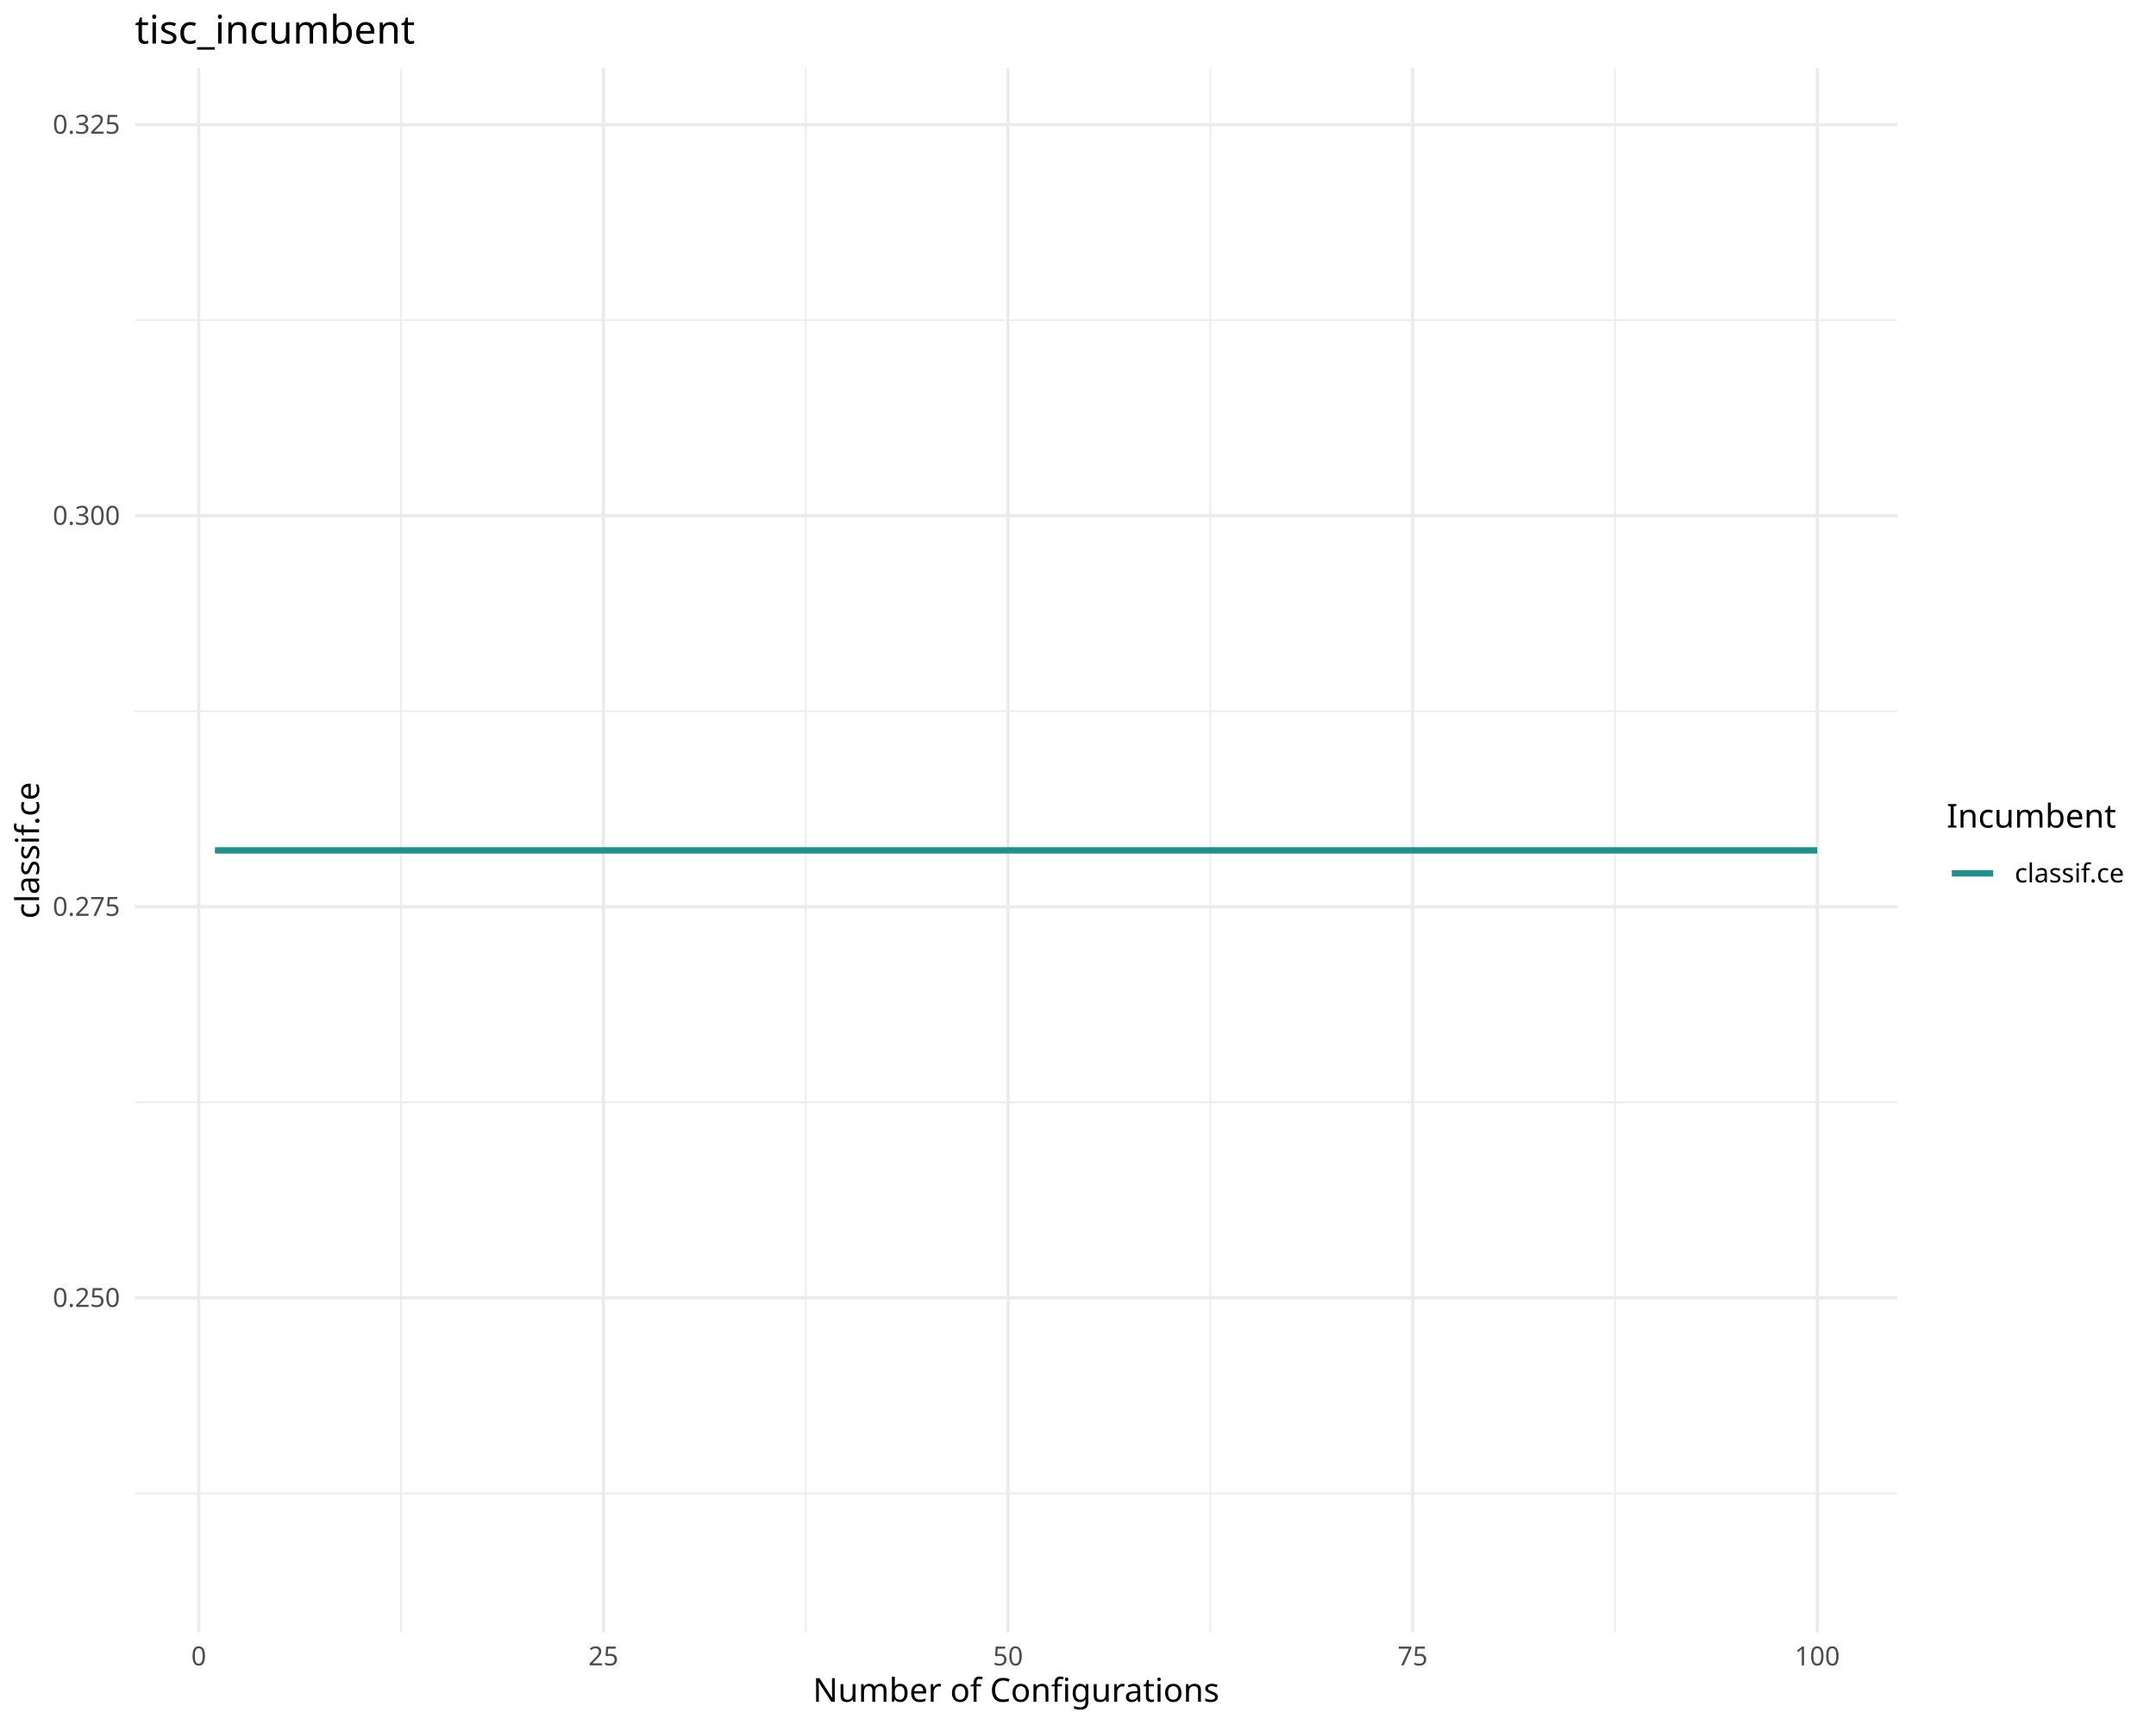
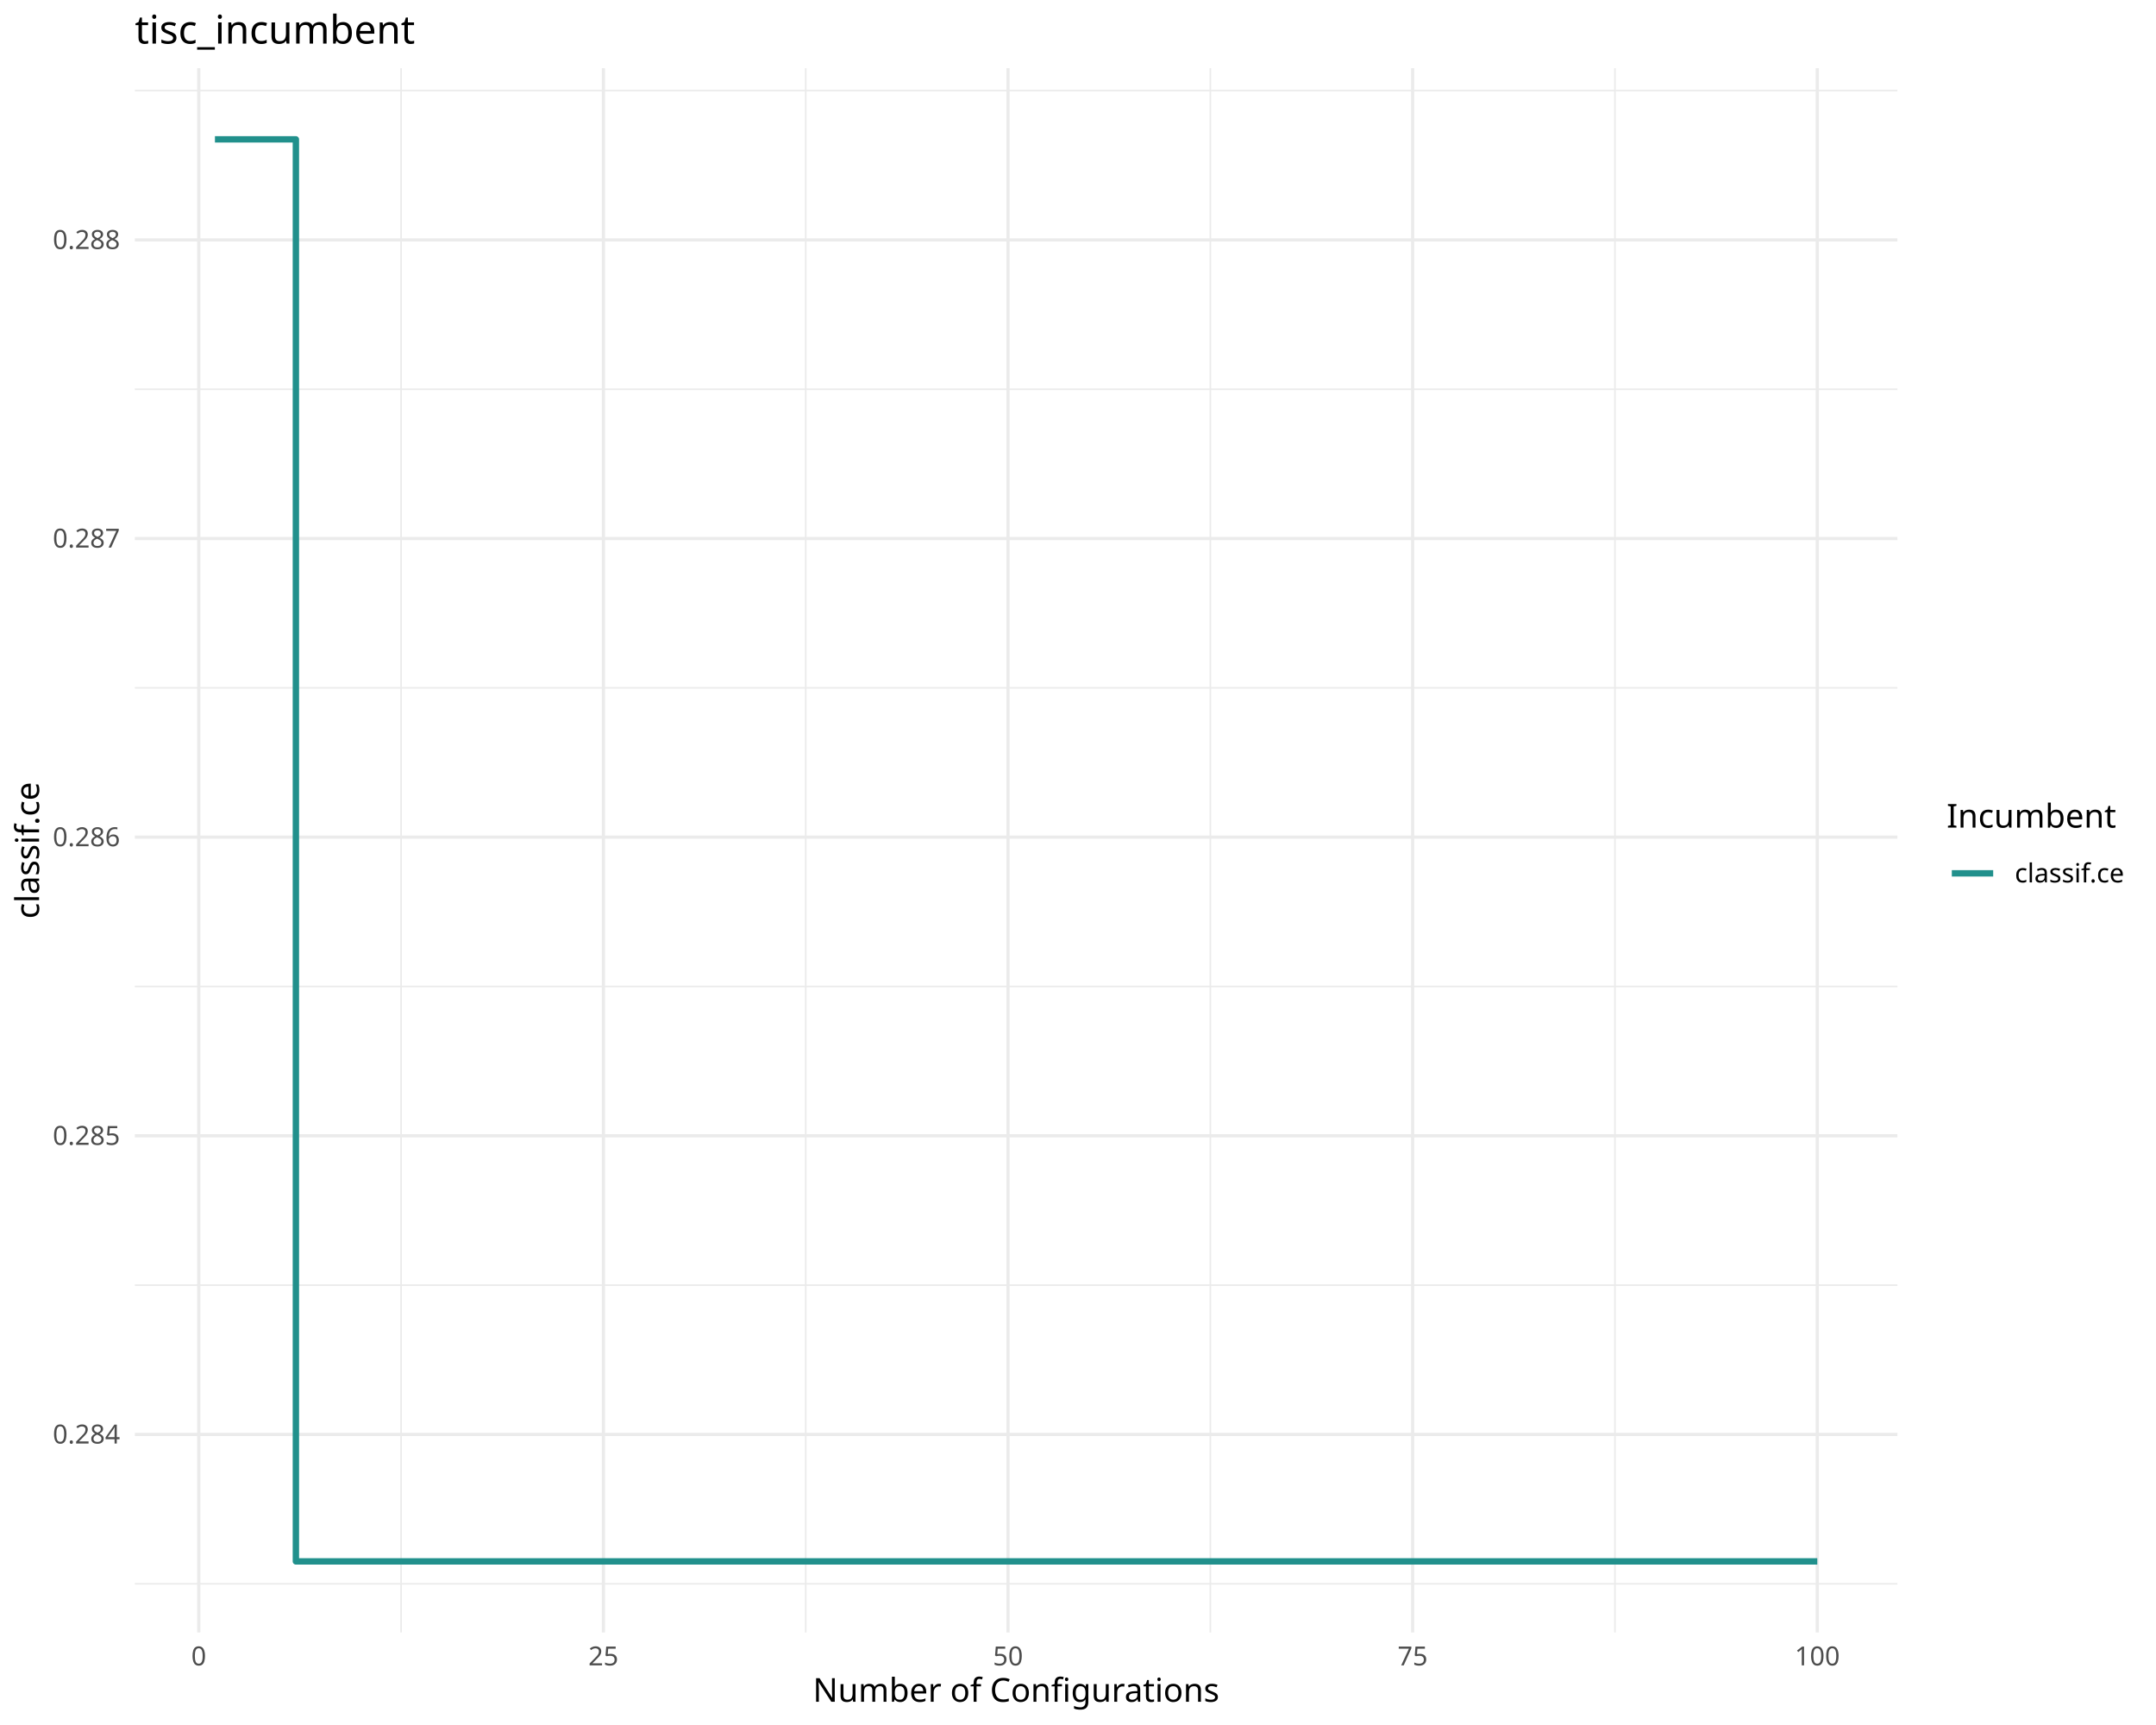
<svg xmlns="http://www.w3.org/2000/svg" class="svglite" data-engine-version="2.0" width="720.00pt" height="576.00pt" viewBox="0 0 720.00 576.00">
  <defs>
    <style type="text/css">
    .svglite line, .svglite polyline, .svglite polygon, .svglite path, .svglite rect, .svglite circle {
      fill: none;
      stroke: #000000;
      stroke-linecap: round;
      stroke-linejoin: round;
      stroke-miterlimit: 10.00;
    }
  </style>
  </defs>
  <rect width="100%" height="100%" style="stroke: none; fill: #FFFFFF;" />
  <defs>
    <clipPath id="cpMC4wMHw3MjAuMDB8MC4wMHw1NzYuMDA=">
      <rect x="0.00" y="0.00" width="720.00" height="576.00" />
    </clipPath>
  </defs>
  <g clip-path="url(#cpMC4wMHw3MjAuMDB8MC4wMHw1NzYuMDA=)">
</g>
  <defs>
    <clipPath id="cpNDUuMDN8NjMzLjY0fDIyLjc4fDU0NS4xMQ==">
      <rect x="45.03" y="22.78" width="588.62" height="522.33" />
    </clipPath>
  </defs>
  <g clip-path="url(#cpNDUuMDN8NjMzLjY0fDIyLjc4fDU0NS4xMQ==)">
-     <polyline points="45.03,498.66 633.64,498.66 " style="stroke-width: 0.53; stroke: #EBEBEB; stroke-linecap: butt;" />
-     <polyline points="45.03,368.07 633.64,368.07 " style="stroke-width: 0.53; stroke: #EBEBEB; stroke-linecap: butt;" />
-     <polyline points="45.03,237.49 633.64,237.49 " style="stroke-width: 0.53; stroke: #EBEBEB; stroke-linecap: butt;" />
-     <polyline points="45.03,106.91 633.64,106.91 " style="stroke-width: 0.53; stroke: #EBEBEB; stroke-linecap: butt;" />
+     <polyline points="45.03,528.84 633.64,528.84 " style="stroke-width: 0.53; stroke: #EBEBEB; stroke-linecap: butt;" />
+     <polyline points="45.03,429.12 633.64,429.12 " style="stroke-width: 0.53; stroke: #EBEBEB; stroke-linecap: butt;" />
+     <polyline points="45.03,329.40 633.64,329.40 " style="stroke-width: 0.53; stroke: #EBEBEB; stroke-linecap: butt;" />
+     <polyline points="45.03,229.68 633.64,229.68 " style="stroke-width: 0.53; stroke: #EBEBEB; stroke-linecap: butt;" />
+     <polyline points="45.03,129.97 633.64,129.97 " style="stroke-width: 0.53; stroke: #EBEBEB; stroke-linecap: butt;" />
+     <polyline points="45.03,30.25 633.64,30.25 " style="stroke-width: 0.53; stroke: #EBEBEB; stroke-linecap: butt;" />
    <polyline points="133.94,545.11 133.94,22.78 " style="stroke-width: 0.53; stroke: #EBEBEB; stroke-linecap: butt;" />
    <polyline points="269.07,545.11 269.07,22.78 " style="stroke-width: 0.53; stroke: #EBEBEB; stroke-linecap: butt;" />
    <polyline points="404.20,545.11 404.20,22.78 " style="stroke-width: 0.53; stroke: #EBEBEB; stroke-linecap: butt;" />
    <polyline points="539.32,545.11 539.32,22.78 " style="stroke-width: 0.53; stroke: #EBEBEB; stroke-linecap: butt;" />
-     <polyline points="45.03,433.37 633.64,433.37 " style="stroke-width: 1.07; stroke: #EBEBEB; stroke-linecap: butt;" />
-     <polyline points="45.03,302.78 633.64,302.78 " style="stroke-width: 1.07; stroke: #EBEBEB; stroke-linecap: butt;" />
-     <polyline points="45.03,172.20 633.64,172.20 " style="stroke-width: 1.07; stroke: #EBEBEB; stroke-linecap: butt;" />
-     <polyline points="45.03,41.62 633.64,41.62 " style="stroke-width: 1.07; stroke: #EBEBEB; stroke-linecap: butt;" />
+     <polyline points="45.03,478.98 633.64,478.98 " style="stroke-width: 1.07; stroke: #EBEBEB; stroke-linecap: butt;" />
+     <polyline points="45.03,379.26 633.64,379.26 " style="stroke-width: 1.07; stroke: #EBEBEB; stroke-linecap: butt;" />
+     <polyline points="45.03,279.54 633.64,279.54 " style="stroke-width: 1.07; stroke: #EBEBEB; stroke-linecap: butt;" />
+     <polyline points="45.03,179.83 633.64,179.83 " style="stroke-width: 1.07; stroke: #EBEBEB; stroke-linecap: butt;" />
+     <polyline points="45.03,80.11 633.64,80.11 " style="stroke-width: 1.07; stroke: #EBEBEB; stroke-linecap: butt;" />
    <polyline points="66.38,545.11 66.38,22.78 " style="stroke-width: 1.07; stroke: #EBEBEB; stroke-linecap: butt;" />
    <polyline points="201.51,545.11 201.51,22.78 " style="stroke-width: 1.07; stroke: #EBEBEB; stroke-linecap: butt;" />
    <polyline points="336.63,545.11 336.63,22.78 " style="stroke-width: 1.07; stroke: #EBEBEB; stroke-linecap: butt;" />
    <polyline points="471.76,545.11 471.76,22.78 " style="stroke-width: 1.07; stroke: #EBEBEB; stroke-linecap: butt;" />
    <polyline points="606.89,545.11 606.89,22.78 " style="stroke-width: 1.07; stroke: #EBEBEB; stroke-linecap: butt;" />
-     <polyline points="71.78,283.95 77.19,283.95 77.19,283.95 82.59,283.95 82.59,283.95 88.00,283.95 88.00,283.95 93.40,283.95 93.40,283.95 98.81,283.95 98.81,283.95 104.21,283.95 104.21,283.95 109.62,283.95 109.62,283.95 115.02,283.95 115.02,283.95 120.43,283.95 120.43,283.95 125.83,283.95 125.83,283.95 131.24,283.95 131.24,283.95 136.64,283.95 136.64,283.95 142.05,283.95 142.05,283.95 147.45,283.95 147.45,283.95 152.86,283.95 152.86,283.95 158.26,283.95 158.26,283.95 163.67,283.95 163.67,283.95 169.07,283.95 169.07,283.95 174.48,283.95 174.48,283.95 179.88,283.95 179.88,283.95 185.29,283.95 185.29,283.95 190.70,283.95 190.70,283.95 196.10,283.95 196.10,283.95 201.51,283.95 201.51,283.95 206.91,283.95 206.91,283.95 212.32,283.95 212.32,283.95 217.72,283.95 217.72,283.95 223.13,283.95 223.13,283.95 228.53,283.95 228.53,283.95 233.94,283.95 233.94,283.95 239.34,283.95 239.34,283.95 244.75,283.95 244.75,283.95 250.15,283.95 250.15,283.95 255.56,283.95 255.56,283.95 260.96,283.95 260.96,283.95 266.37,283.95 266.37,283.95 271.77,283.95 271.77,283.95 277.18,283.95 277.18,283.95 282.58,283.95 282.58,283.95 287.99,283.95 287.99,283.95 293.39,283.95 293.39,283.95 298.80,283.95 298.80,283.95 304.20,283.95 304.20,283.95 309.61,283.95 309.61,283.95 315.01,283.95 315.01,283.95 320.42,283.95 320.42,283.95 325.82,283.95 325.82,283.95 331.23,283.95 331.23,283.95 336.63,283.95 336.63,283.95 342.04,283.95 342.04,283.95 347.44,283.95 347.44,283.95 352.85,283.95 352.85,283.95 358.25,283.95 358.25,283.95 363.66,283.95 363.66,283.95 369.06,283.95 369.06,283.95 374.47,283.95 374.47,283.95 379.87,283.95 379.87,283.95 385.28,283.95 385.28,283.95 390.68,283.95 390.68,283.95 396.09,283.95 396.09,283.95 401.49,283.95 401.49,283.95 406.90,283.95 406.90,283.95 412.30,283.95 412.30,283.95 417.71,283.95 417.71,283.95 423.11,283.95 423.11,283.95 428.52,283.95 428.52,283.95 433.92,283.95 433.92,283.95 439.33,283.95 439.33,283.95 444.74,283.95 444.74,283.95 450.14,283.95 450.14,283.95 455.55,283.95 455.55,283.95 460.95,283.95 460.95,283.95 466.36,283.95 466.36,283.95 471.76,283.95 471.76,283.95 477.17,283.95 477.17,283.95 482.57,283.95 482.57,283.95 487.98,283.95 487.98,283.95 493.38,283.95 493.38,283.95 498.79,283.95 498.79,283.95 504.19,283.95 504.19,283.95 509.60,283.95 509.60,283.95 515.00,283.95 515.00,283.95 520.41,283.95 520.41,283.95 525.81,283.95 525.81,283.95 531.22,283.95 531.22,283.95 536.62,283.95 536.62,283.95 542.03,283.95 542.03,283.95 547.43,283.95 547.43,283.95 552.84,283.95 552.84,283.95 558.24,283.95 558.24,283.95 563.65,283.95 563.65,283.95 569.05,283.95 569.05,283.95 574.46,283.95 574.46,283.95 579.86,283.95 579.86,283.95 585.27,283.95 585.27,283.95 590.67,283.95 590.67,283.95 596.08,283.95 596.08,283.95 601.48,283.95 601.48,283.95 606.89,283.95 606.89,283.95 " style="stroke-width: 2.13; stroke: #21908C; stroke-linecap: butt;" />
+     <polyline points="71.78,46.53 77.19,46.53 77.19,46.53 82.59,46.53 82.59,46.53 88.00,46.53 88.00,46.53 93.40,46.53 93.40,46.53 98.81,46.53 98.81,521.37 104.21,521.37 104.21,521.37 109.62,521.37 109.62,521.37 115.02,521.37 115.02,521.37 120.43,521.37 120.43,521.37 125.83,521.37 125.83,521.37 131.24,521.37 131.24,521.37 136.64,521.37 136.64,521.37 142.05,521.37 142.05,521.37 147.45,521.37 147.45,521.37 152.86,521.37 152.86,521.37 158.26,521.37 158.26,521.37 163.67,521.37 163.67,521.37 169.07,521.37 169.07,521.37 174.48,521.37 174.48,521.37 179.88,521.37 179.88,521.37 185.29,521.37 185.29,521.37 190.70,521.37 190.70,521.37 196.10,521.37 196.10,521.37 201.51,521.37 201.51,521.37 206.91,521.37 206.91,521.37 212.32,521.37 212.32,521.37 217.72,521.37 217.72,521.37 223.13,521.37 223.13,521.37 228.53,521.37 228.53,521.37 233.94,521.37 233.94,521.37 239.34,521.37 239.34,521.37 244.75,521.37 244.75,521.37 250.15,521.37 250.15,521.37 255.56,521.37 255.56,521.37 260.96,521.37 260.96,521.37 266.37,521.37 266.37,521.37 271.77,521.37 271.77,521.37 277.18,521.37 277.18,521.37 282.58,521.37 282.58,521.37 287.99,521.37 287.99,521.37 293.39,521.37 293.39,521.37 298.80,521.37 298.80,521.37 304.20,521.37 304.20,521.37 309.61,521.37 309.61,521.37 315.01,521.37 315.01,521.37 320.42,521.37 320.42,521.37 325.82,521.37 325.82,521.37 331.23,521.37 331.23,521.37 336.63,521.37 336.63,521.37 342.04,521.37 342.04,521.37 347.44,521.37 347.44,521.37 352.85,521.37 352.85,521.37 358.25,521.37 358.25,521.37 363.66,521.37 363.66,521.37 369.06,521.37 369.06,521.37 374.47,521.37 374.47,521.37 379.87,521.37 379.87,521.37 385.28,521.37 385.28,521.37 390.68,521.37 390.68,521.37 396.09,521.37 396.09,521.37 401.49,521.37 401.49,521.37 406.90,521.37 406.90,521.37 412.30,521.37 412.30,521.37 417.71,521.37 417.71,521.37 423.11,521.37 423.11,521.37 428.52,521.37 428.52,521.37 433.92,521.37 433.92,521.37 439.33,521.37 439.33,521.37 444.74,521.37 444.74,521.37 450.14,521.37 450.14,521.37 455.55,521.37 455.55,521.37 460.95,521.37 460.95,521.37 466.36,521.37 466.36,521.37 471.76,521.37 471.76,521.37 477.17,521.37 477.17,521.37 482.57,521.37 482.57,521.37 487.98,521.37 487.98,521.37 493.38,521.37 493.38,521.37 498.79,521.37 498.79,521.37 504.19,521.37 504.19,521.37 509.60,521.37 509.60,521.37 515.00,521.37 515.00,521.37 520.41,521.37 520.41,521.37 525.81,521.37 525.81,521.37 531.22,521.37 531.22,521.37 536.62,521.37 536.62,521.37 542.03,521.37 542.03,521.37 547.43,521.37 547.43,521.37 552.84,521.37 552.84,521.37 558.24,521.37 558.24,521.37 563.65,521.37 563.65,521.37 569.05,521.37 569.05,521.37 574.46,521.37 574.46,521.37 579.86,521.37 579.86,521.37 585.27,521.37 585.27,521.37 590.67,521.37 590.67,521.37 596.08,521.37 596.08,521.37 601.48,521.37 601.48,521.37 606.89,521.37 606.89,521.37 " style="stroke-width: 2.13; stroke: #21908C; stroke-linecap: butt;" />
  </g>
  <g clip-path="url(#cpMC4wMHw3MjAuMDB8MC4wMHw1NzYuMDA=)">
-     <text x="40.10" y="436.39" text-anchor="end" style="font-size: 8.80px; fill: #4D4D4D; font-family: sans;" textLength="22.02px" lengthAdjust="spacingAndGlyphs">0.250</text>
-     <text x="40.10" y="305.81" text-anchor="end" style="font-size: 8.80px; fill: #4D4D4D; font-family: sans;" textLength="22.02px" lengthAdjust="spacingAndGlyphs">0.275</text>
-     <text x="40.10" y="175.23" text-anchor="end" style="font-size: 8.80px; fill: #4D4D4D; font-family: sans;" textLength="22.02px" lengthAdjust="spacingAndGlyphs">0.300</text>
-     <text x="40.10" y="44.65" text-anchor="end" style="font-size: 8.80px; fill: #4D4D4D; font-family: sans;" textLength="22.02px" lengthAdjust="spacingAndGlyphs">0.325</text>
+     <text x="40.10" y="482.01" text-anchor="end" style="font-size: 8.80px; fill: #4D4D4D; font-family: sans;" textLength="22.02px" lengthAdjust="spacingAndGlyphs">0.284</text>
+     <text x="40.10" y="382.29" text-anchor="end" style="font-size: 8.80px; fill: #4D4D4D; font-family: sans;" textLength="22.02px" lengthAdjust="spacingAndGlyphs">0.285</text>
+     <text x="40.10" y="282.57" text-anchor="end" style="font-size: 8.80px; fill: #4D4D4D; font-family: sans;" textLength="22.02px" lengthAdjust="spacingAndGlyphs">0.286</text>
+     <text x="40.10" y="182.85" text-anchor="end" style="font-size: 8.80px; fill: #4D4D4D; font-family: sans;" textLength="22.02px" lengthAdjust="spacingAndGlyphs">0.287</text>
+     <text x="40.10" y="83.14" text-anchor="end" style="font-size: 8.80px; fill: #4D4D4D; font-family: sans;" textLength="22.02px" lengthAdjust="spacingAndGlyphs">0.288</text>
    <text x="66.38" y="556.10" text-anchor="middle" style="font-size: 8.80px; fill: #4D4D4D; font-family: sans;" textLength="4.89px" lengthAdjust="spacingAndGlyphs">0</text>
    <text x="201.51" y="556.10" text-anchor="middle" style="font-size: 8.80px; fill: #4D4D4D; font-family: sans;" textLength="9.79px" lengthAdjust="spacingAndGlyphs">25</text>
    <text x="336.63" y="556.10" text-anchor="middle" style="font-size: 8.80px; fill: #4D4D4D; font-family: sans;" textLength="9.79px" lengthAdjust="spacingAndGlyphs">50</text>
    <text x="471.76" y="556.10" text-anchor="middle" style="font-size: 8.80px; fill: #4D4D4D; font-family: sans;" textLength="9.79px" lengthAdjust="spacingAndGlyphs">75</text>
    <text x="606.89" y="556.10" text-anchor="middle" style="font-size: 8.80px; fill: #4D4D4D; font-family: sans;" textLength="14.68px" lengthAdjust="spacingAndGlyphs">100</text>
    <text x="339.34" y="568.24" text-anchor="middle" style="font-size: 11.00px; font-family: sans;" textLength="125.35px" lengthAdjust="spacingAndGlyphs">Number of Configurations</text>
    <text transform="translate(13.05,283.95) rotate(-90)" text-anchor="middle" style="font-size: 11.00px; font-family: sans;" textLength="45.25px" lengthAdjust="spacingAndGlyphs">classif.ce</text>
    <text x="650.08" y="276.35" style="font-size: 11.00px; font-family: sans;" textLength="51.37px" lengthAdjust="spacingAndGlyphs">Incumbent</text>
    <line x1="651.81" y1="291.61" x2="665.63" y2="291.61" style="stroke-width: 2.13; stroke: #21908C; stroke-linecap: butt;" />
    <text x="672.84" y="294.64" style="font-size: 8.80px; font-family: sans;" textLength="36.20px" lengthAdjust="spacingAndGlyphs">classif.ce</text>
    <text x="45.03" y="14.56" style="font-size: 13.20px; font-family: sans;" textLength="88.06px" lengthAdjust="spacingAndGlyphs">tisc_incumbent</text>
  </g>
</svg>
